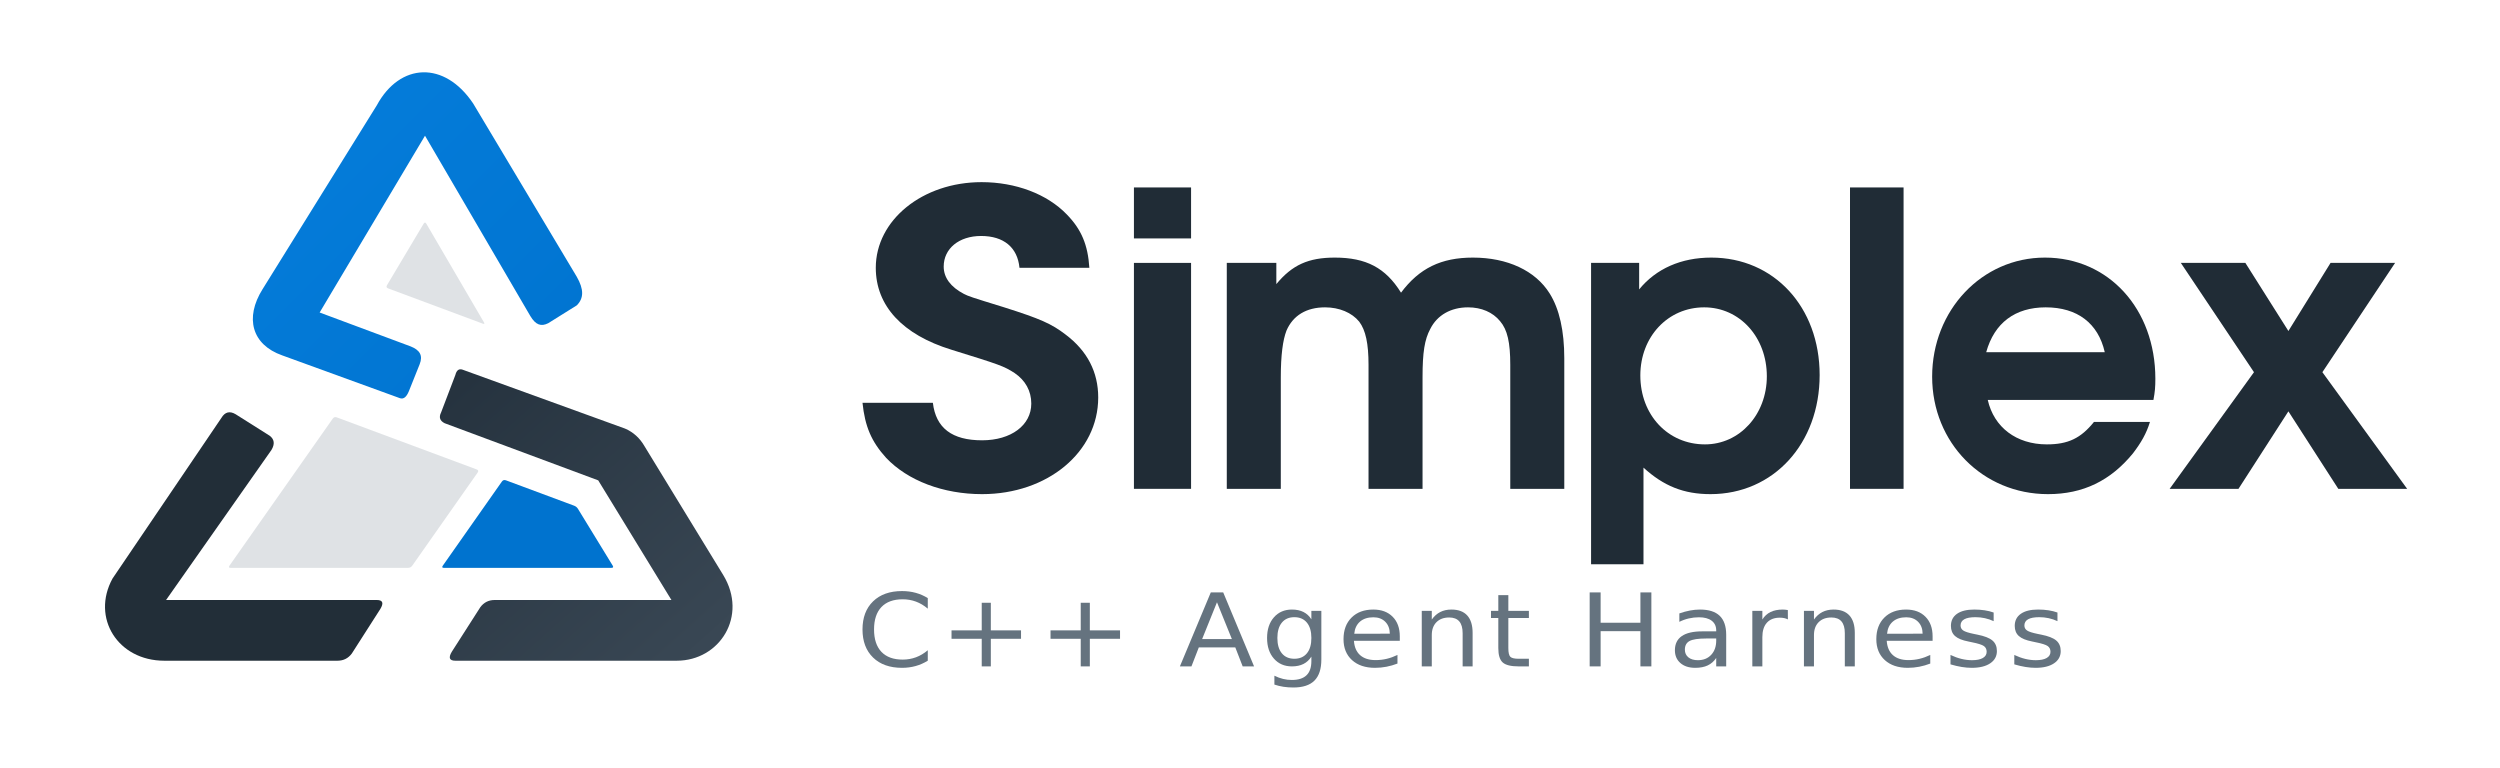
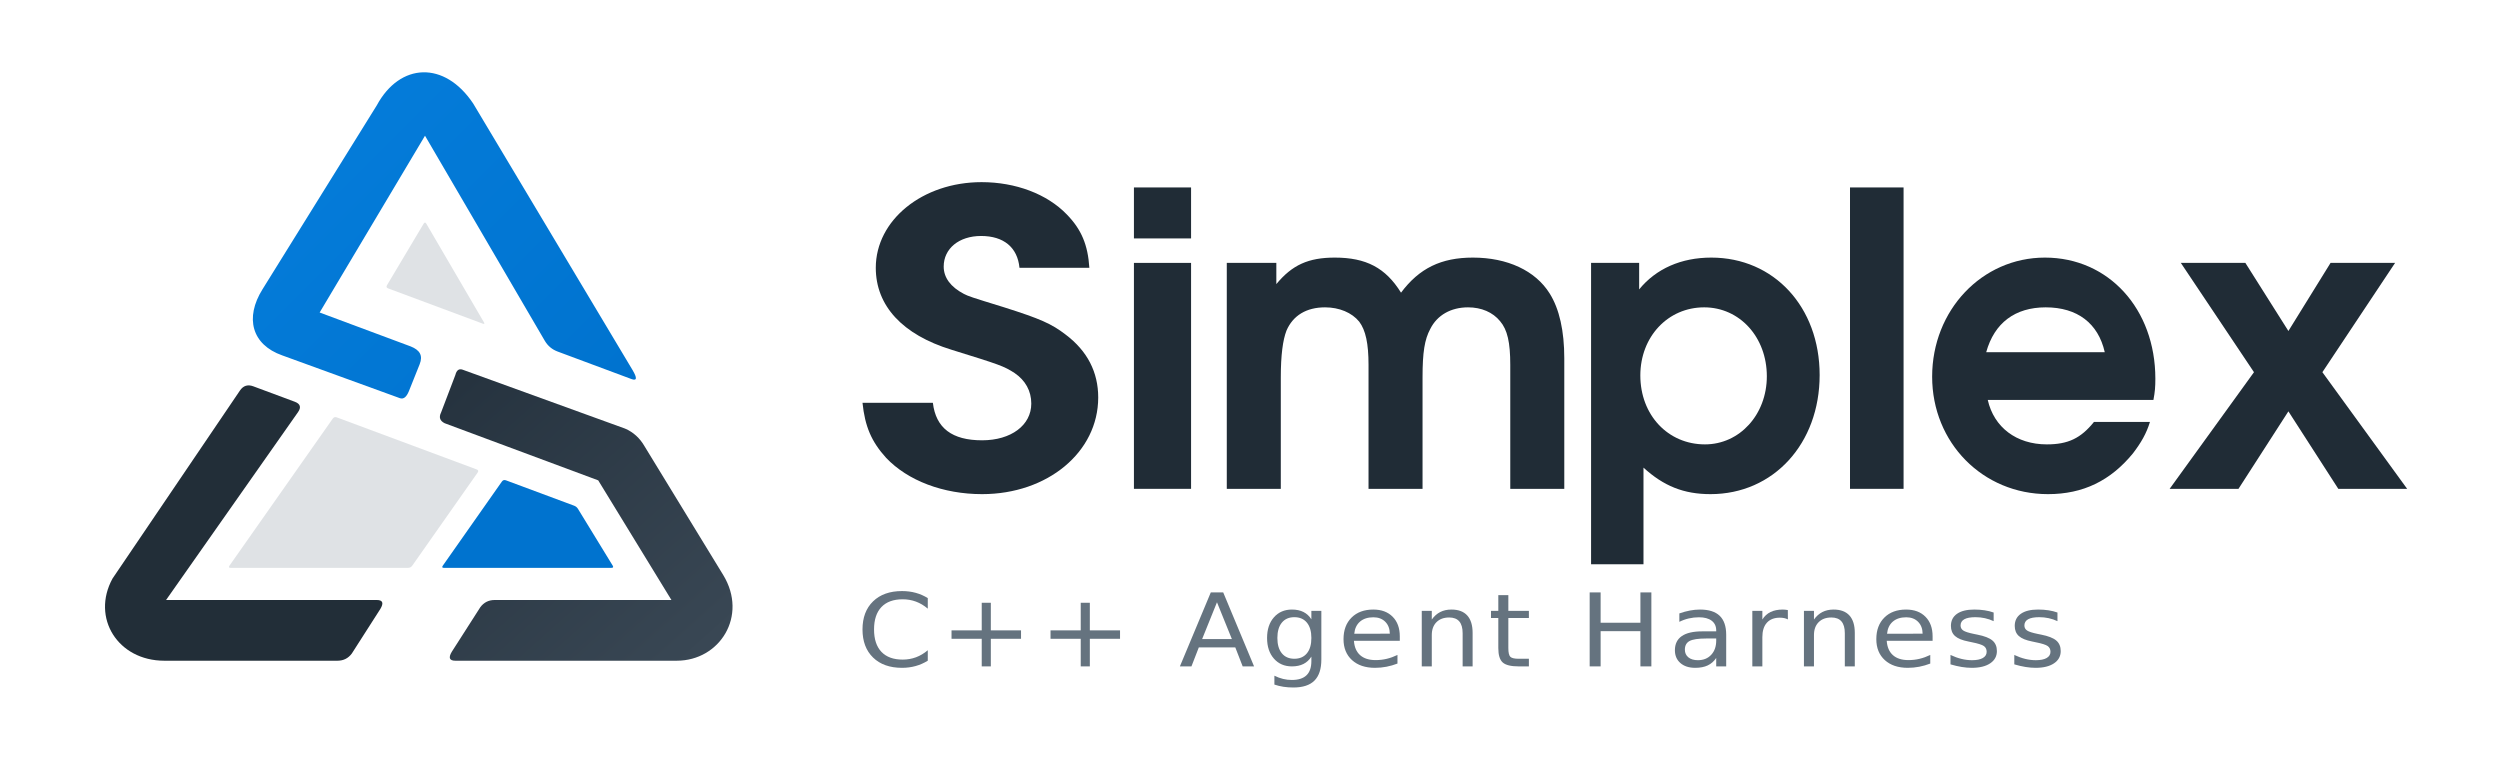
<svg xmlns="http://www.w3.org/2000/svg" width="1400" height="430" viewBox="300 120 1400 430" role="img" aria-labelledby="title desc">
  <defs>
    <linearGradient id="blue" x1="450" y1="180" x2="625" y2="355" gradientUnits="userSpaceOnUse">
      <stop stop-color="#057ddb" />
      <stop offset="1" stop-color="#0073cf" />
    </linearGradient>
    <linearGradient id="graphite" x1="540" y1="325" x2="687" y2="490" gradientUnits="userSpaceOnUse">
      <stop stop-color="#24313d" />
      <stop offset="1" stop-color="#394754" />
    </linearGradient>
  </defs>
  <g id="simplex-symbol">
-     <path id="upper-blue-ribbon" fill="url(#blue)" d="       M 524,343       L 458,319       C 441,313 437,298 447,282       L 511,179       C 524,155 549,154 565,178       L 623,275       C 627,282 627,287 623,291       L 607,301       C 603,303 600,302 597,297       L 538,196       L 479,295       L 530,314       C 535,316 537,319 535,324       L 529,339       Q 527,344 524,343 Z" />
+     <path id="upper-blue-ribbon" fill="url(#blue)" d="       M 524,343       L 458,319       C 441,313 437,298 447,282       L 511,179       C 524,155 549,154 565,178       L 654.177,327.141       Q 658.283,334.007 653.597,332.262       L 612.27,316.865       Q 607.585,315.12 605.063,310.803       L 538,196       L 479,295       L 530,314       C 535,316 537,319 535,324       L 529,339       Q 527,344 524,343 Z" />
    <path id="lower-right-ribbon" fill="url(#graphite)" d="       M 559,327       L 650,360       Q 657,363 661,370       L 705,442       C 719,465 703,490 679,490       L 555,490       Q 550,490 553,485       L 569,460       Q 572,456 577,456       L 676,456       L 635,389       L 549,357       Q 545,355 547,351       L 555,330       Q 556,326 559,327 Z" />
-     <path id="lower-left-ribbon" fill="#222e38" d="       M 424,354       Q 427,349 432,352       L 451,364       Q 455,367 452,372       L 393,456       L 511,456       Q 516,456 513,461       L 497,486       Q 494,490 489,490       L 392,490       C 366,490 351,466 363,444 Z" />
+     <path id="lower-left-ribbon" fill="#222e38" d="       M 434.351,338.728       Q 437.156,334.589 441.842,336.333       L 465.07,344.976       Q 469.756,346.72 466.883,350.811       L 393,456       L 511,456       Q 516,456 513,461       L 497,486       Q 494,490 489,490       L 392,490       C 366,490 351,466 363,444 Z" />
    <g id="inset-facets">
      <path id="upper-grey-facet" fill="#dfe2e5" d="M 516.727,279.696 L 537.232,245.289 Q 538,244 538.757,245.295 L 570.989,300.473 Q 571.746,301.768 570.34,301.244 L 517.364,281.508 Q 515.959,280.985 516.727,279.696 Z" />
      <path id="lower-left-grey-facet" fill="#dfe2e5" d="M 428.501,436.773 L 486.333,354.436 Q 487.195,353.209 488.601,353.732 L 566.941,382.881 Q 568.347,383.405 567.485,384.632 L 530.862,436.773 Q 530,438 528.5,438 L 429.139,438 Q 427.639,438 428.501,436.773 Z" />
      <path id="lower-right-blue-facet" fill="url(#blue)" d="M 547.97,436.773 L 581.048,389.679 Q 581.91,388.451 583.316,388.974 L 621.487,403.178 Q 622.893,403.701 623.676,404.98 L 643.099,436.721 Q 643.882,438 642.382,438 L 548.608,438 Q 547.108,438 547.97,436.773 Z" />
    </g>
  </g>
  <g id="wordmark" fill="#202c36">
    <path id="letter-1-S" transform="translate(779.142 393.7481) scale(0.2755741 -0.2283885)" d="M14 211C19 153 32 116 62 76C106 20 178 -13 257 -13C390 -13 493 90 493 224C493 286 471 338 427 378C398 405 375 417 302 445C232 471 230 472 220 478C193 495 179 518 179 545C179 589 210 620 255 620C301 620 329 592 333 542H475C472 598 459 636 429 673C389 723 325 752 256 752C136 752 41 659 41 542C41 449 95 378 195 341C294 304 301 301 323 284C345 266 357 240 357 209C357 156 316 119 257 119C196 119 163 149 157 211Z" />
    <path id="letter-2-i" transform="translate(922.0075 393.7481) scale(0.2406015 -0.2283885)" d="M54 0H187V554H54ZM54 614H187V739H54Z" />
    <path id="letter-3-m" transform="translate(974.7184 393.7481) scale(0.2274368 -0.2283885)" d="M54 0H187V273C187 328 192 365 201 388C217 425 250 445 296 445C331 445 362 432 380 410C396 389 403 356 403 304V0H536V273C536 335 541 366 555 392C572 426 606 445 648 445C681 445 709 433 727 411C745 390 752 359 752 304V0H885V320C885 387 873 441 849 479C814 535 745 567 660 567C582 567 528 541 483 481C445 542 397 567 320 567C255 567 215 549 176 502V554H54Z" />
    <path id="letter-4-p" transform="translate(1179.083 393.7481) scale(0.2206897 -0.2283885)" d="M54 -185H187V52C238 7 289 -13 357 -13C517 -13 634 111 634 279C634 446 518 567 359 567C283 567 219 540 176 489V554H54ZM341 445C431 445 500 372 500 276C500 182 431 109 343 109C249 109 179 181 179 278C179 373 249 445 341 445Z" />
    <path id="letter-5-l" transform="translate(1323.82 393.7481) scale(0.2255639 -0.2283885)" d="M54 0H187V739H54Z" />
    <path id="letter-6-e" transform="translate(1375.512 393.7481) scale(0.216263 -0.2283885)" d="M603 218C607 238 608 250 608 270C608 441 487 567 322 567C159 567 30 438 30 275C30 113 161 -13 330 -13C421 -13 492 20 550 87C571 113 585 136 594 164H449C415 124 382 109 327 109C248 109 190 151 174 218ZM170 335C191 407 245 445 324 445C406 445 460 406 477 335Z" />
    <path id="letter-7-x" transform="translate(1514.759 393.7481) scale(0.240942 -0.2283885)" d="M1 0H161L277 190L393 0H553L356 286L525 554H375L277 387L177 554H27L197 286Z" />
  </g>
  <g id="tagline" fill="#65737f" transform="translate(-11 0)">
    <g transform="translate(790.5084 493.1788) scale(0.030362 -0.0277492)">
      <path transform="translate(0 0)" d="M1319 1378V1165Q1217 1260 1101.5 1307.0Q986 1354 856 1354Q600 1354 464.0 1197.5Q328 1041 328 745Q328 450 464.0 293.5Q600 137 856 137Q986 137 1101.5 184.0Q1217 231 1319 326V115Q1213 43 1094.5 7.0Q976 -29 844 -29Q505 -29 310.0 178.5Q115 386 115 745Q115 1105 310.0 1312.5Q505 1520 844 1520Q978 1520 1096.5 1484.5Q1215 1449 1319 1378Z" />
      <path transform="translate(1540 0)" d="M942 1284V727H1499V557H942V0H774V557H217V727H774V1284Z" />
      <path transform="translate(3366 0)" d="M942 1284V727H1499V557H942V0H774V557H217V727H774V1284Z" />
      <path transform="translate(5953 0)" d="M700 1294 426 551H975ZM586 1493H815L1384 0H1174L1038 383H365L229 0H16Z" />
      <path transform="translate(7464 0)" d="M930 573Q930 773 847.5 883.0Q765 993 616 993Q468 993 385.5 883.0Q303 773 303 573Q303 374 385.5 264.0Q468 154 616 154Q765 154 847.5 264.0Q930 374 930 573ZM1114 139Q1114 -147 987.0 -286.5Q860 -426 598 -426Q501 -426 415.0 -411.5Q329 -397 248 -367V-188Q329 -232 408.0 -253.0Q487 -274 569 -274Q750 -274 840.0 -179.5Q930 -85 930 106V197Q873 98 784.0 49.0Q695 0 571 0Q365 0 239.0 157.0Q113 314 113 573Q113 833 239.0 990.0Q365 1147 571 1147Q695 1147 784.0 1098.0Q873 1049 930 950V1120H1114Z" />
      <path transform="translate(8874 0)" d="M1151 606V516H305Q317 326 419.5 226.5Q522 127 705 127Q811 127 910.5 153.0Q1010 179 1108 231V57Q1009 15 905.0 -7.0Q801 -29 694 -29Q426 -29 269.5 127.0Q113 283 113 549Q113 824 261.5 985.5Q410 1147 662 1147Q888 1147 1019.5 1001.5Q1151 856 1151 606ZM967 660Q965 811 882.5 901.0Q800 991 664 991Q510 991 417.5 904.0Q325 817 311 659Z" />
      <path transform="translate(10244 0)" d="M1124 676V0H940V670Q940 829 878.0 908.0Q816 987 692 987Q543 987 457.0 892.0Q371 797 371 633V0H186V1120H371V946Q437 1047 526.5 1097.0Q616 1147 733 1147Q926 1147 1025.0 1027.5Q1124 908 1124 676Z" />
      <path transform="translate(11652 0)" d="M375 1438V1120H754V977H375V369Q375 232 412.5 193.0Q450 154 565 154H754V0H565Q352 0 271.0 79.5Q190 159 190 369V977H55V1120H190V1438Z" />
      <path transform="translate(13326 0)" d="M201 1493H403V881H1137V1493H1339V0H1137V711H403V0H201Z" />
      <path transform="translate(14976 0)" d="M702 563Q479 563 393.0 512.0Q307 461 307 338Q307 240 371.5 182.5Q436 125 547 125Q700 125 792.5 233.5Q885 342 885 522V563ZM1069 639V0H885V170Q822 68 728.0 19.5Q634 -29 498 -29Q326 -29 224.5 67.5Q123 164 123 326Q123 515 249.5 611.0Q376 707 627 707H885V725Q885 852 801.5 921.5Q718 991 567 991Q471 991 380.0 968.0Q289 945 205 899V1069Q306 1108 401.0 1127.5Q496 1147 586 1147Q829 1147 949.0 1021.0Q1069 895 1069 639Z" />
      <path transform="translate(16341 0)" d="M842 948Q811 966 774.5 974.5Q738 983 694 983Q538 983 454.5 881.5Q371 780 371 590V0H186V1120H371V946Q429 1048 522.0 1097.5Q615 1147 748 1147Q767 1147 790.0 1144.5Q813 1142 841 1137Z" />
      <path transform="translate(17293 0)" d="M1124 676V0H940V670Q940 829 878.0 908.0Q816 987 692 987Q543 987 457.0 892.0Q371 797 371 633V0H186V1120H371V946Q437 1047 526.5 1097.0Q616 1147 733 1147Q926 1147 1025.0 1027.5Q1124 908 1124 676Z" />
      <path transform="translate(18701 0)" d="M1151 606V516H305Q317 326 419.5 226.5Q522 127 705 127Q811 127 910.5 153.0Q1010 179 1108 231V57Q1009 15 905.0 -7.0Q801 -29 694 -29Q426 -29 269.5 127.0Q113 283 113 549Q113 824 261.5 985.5Q410 1147 662 1147Q888 1147 1019.5 1001.5Q1151 856 1151 606ZM967 660Q965 811 882.5 901.0Q800 991 664 991Q510 991 417.5 904.0Q325 817 311 659Z" />
      <path transform="translate(20071 0)" d="M907 1087V913Q829 953 745.0 973.0Q661 993 571 993Q434 993 365.5 951.0Q297 909 297 825Q297 761 346.0 724.5Q395 688 543 655L606 641Q802 599 884.5 522.5Q967 446 967 309Q967 153 843.5 62.0Q720 -29 504 -29Q414 -29 316.5 -11.5Q219 6 111 41V231Q213 178 312.0 151.5Q411 125 508 125Q638 125 708.0 169.5Q778 214 778 295Q778 370 727.5 410.0Q677 450 506 487L442 502Q271 538 195.0 612.5Q119 687 119 817Q119 975 231.0 1061.0Q343 1147 549 1147Q651 1147 741.0 1132.0Q831 1117 907 1087Z" />
      <path transform="translate(21248 0)" d="M907 1087V913Q829 953 745.0 973.0Q661 993 571 993Q434 993 365.5 951.0Q297 909 297 825Q297 761 346.0 724.5Q395 688 543 655L606 641Q802 599 884.5 522.5Q967 446 967 309Q967 153 843.5 62.0Q720 -29 504 -29Q414 -29 316.5 -11.5Q219 6 111 41V231Q213 178 312.0 151.5Q411 125 508 125Q638 125 708.0 169.5Q778 214 778 295Q778 370 727.5 410.0Q677 450 506 487L442 502Q271 538 195.0 612.5Q119 687 119 817Q119 975 231.0 1061.0Q343 1147 549 1147Q651 1147 741.0 1132.0Q831 1117 907 1087Z" />
    </g>
  </g>
</svg>
